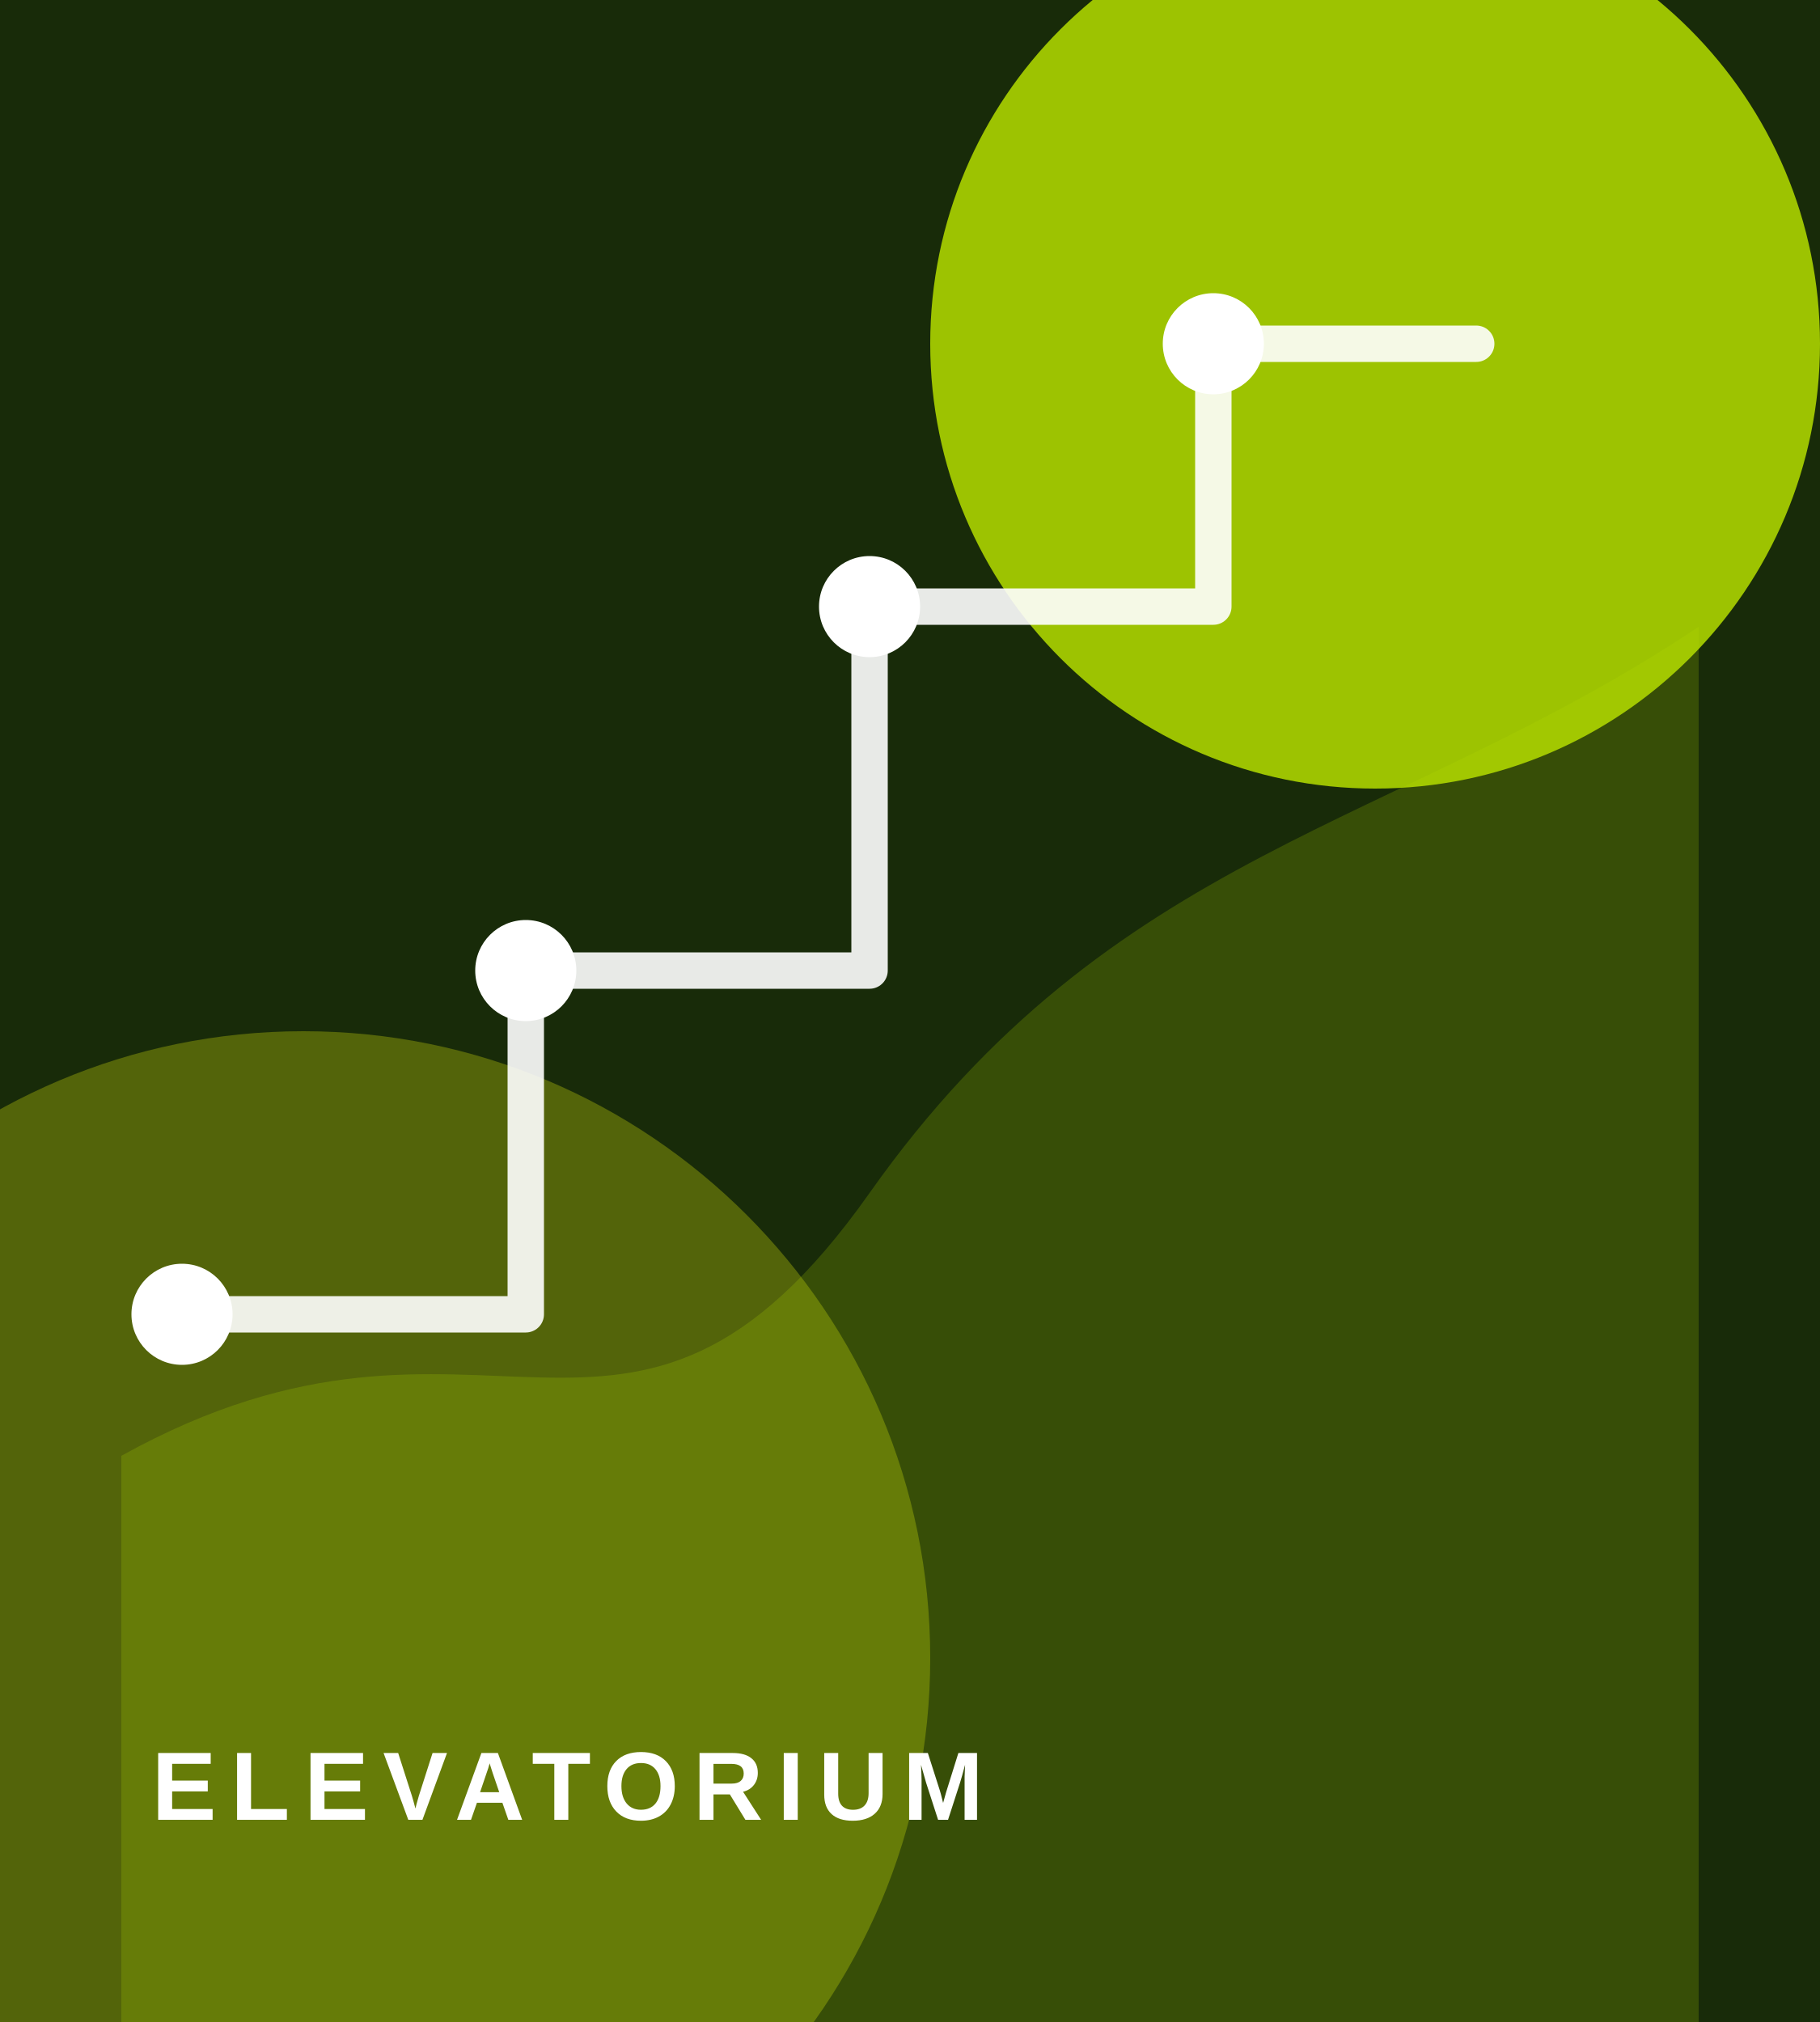
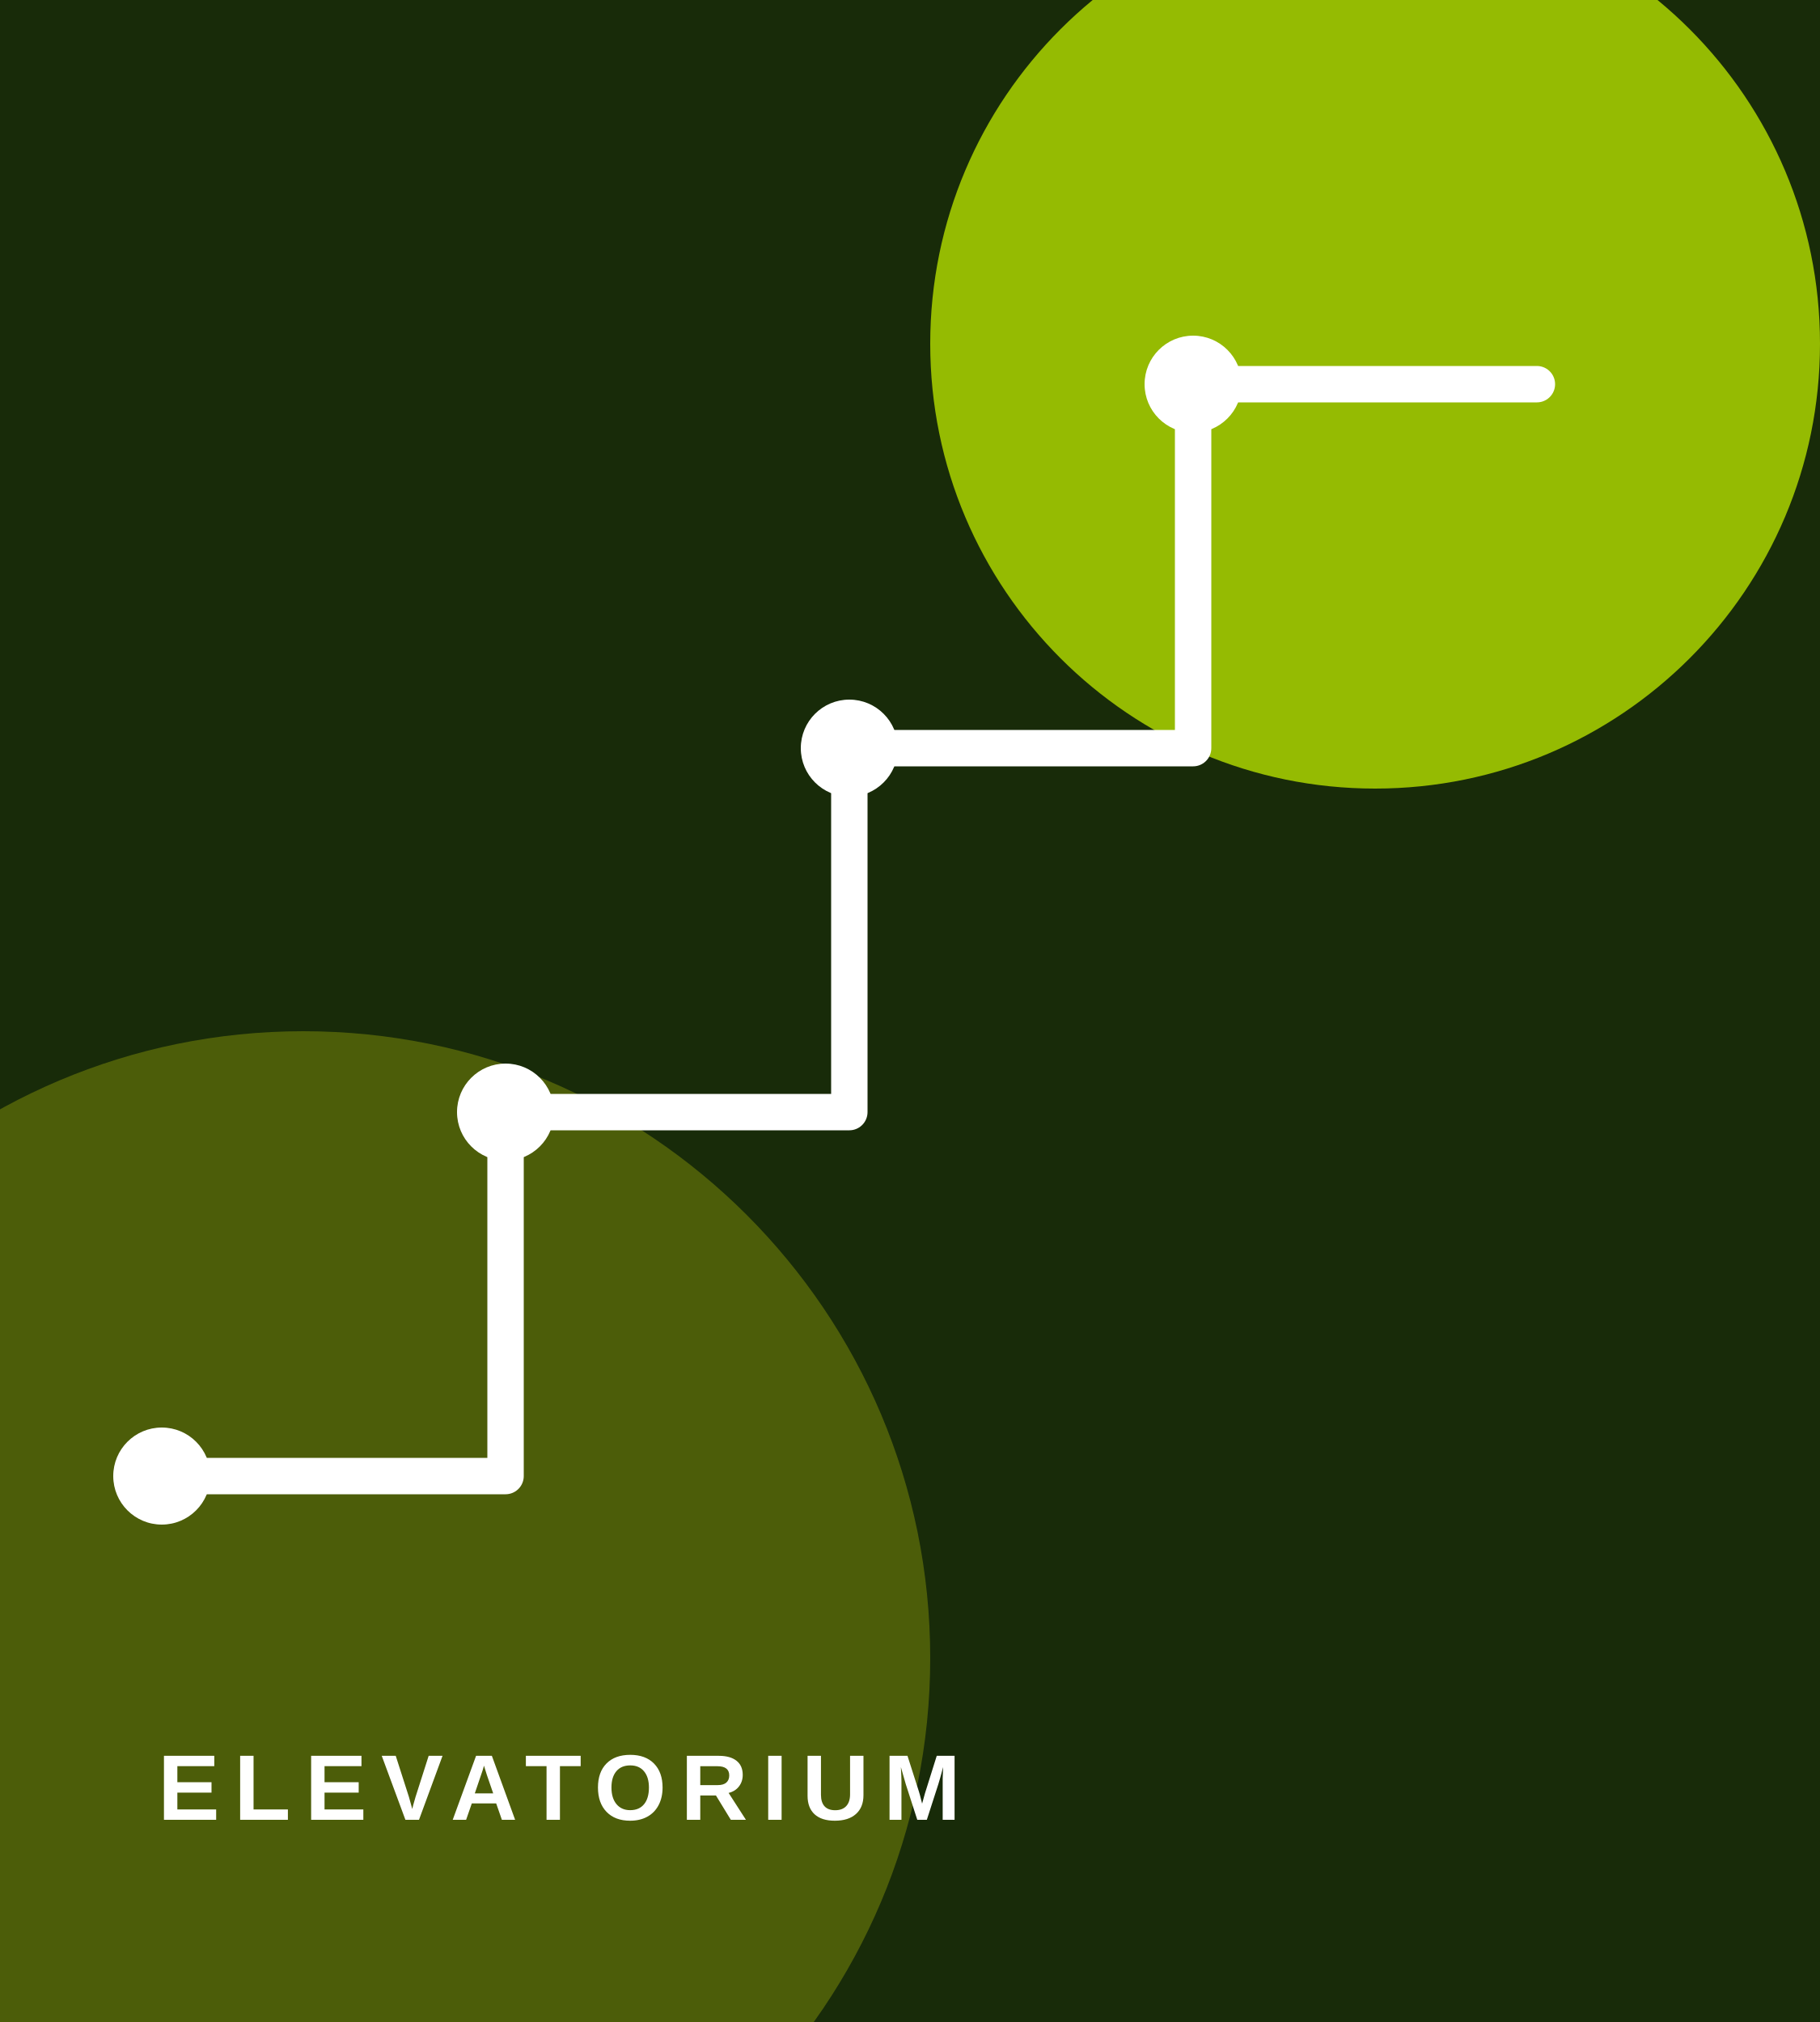
<svg xmlns="http://www.w3.org/2000/svg" viewBox="0 0 900 1000" role="img" aria-labelledby="title desc">
  <rect width="900" height="1000" fill="#182B09" />
-   <circle cx="680" cy="170" r="220" fill="#B4DE00" opacity=".85" />
-   <circle cx="150" cy="820" r="310" fill="#D4DE0C" opacity=".32" />
-   <path d="M60 720C240 620 310 760 430 590s260-180 410-280v690H60z" fill="#B4DE00" opacity=".2" />
-   <path d="M90 650h170V480h170V300h170v-130h130" fill="none" stroke="#fff" stroke-width="18" stroke-linecap="round" stroke-linejoin="round" opacity=".9" />
-   <circle cx="90" cy="650" r="25" fill="#fff" />
-   <circle cx="260" cy="480" r="25" fill="#fff" />
-   <circle cx="430" cy="300" r="25" fill="#fff" />
-   <circle cx="600" cy="170" r="25" fill="#fff" />
-   <text x="75" y="900" fill="#fff" font-family="Arial, sans-serif" font-size="48" font-weight="700" letter-spacing="7">ELEVATORIUM</text>
+   <circle cx="680" cy="170" r="220" fill="#B4DE00" opacity=".8" />
+   <circle cx="150" cy="820" r="310" fill="#D4DE0C" opacity=".28" />
+   <path d="M80 730h170V550h170V370h170V190h170" fill="none" stroke="#fff" stroke-width="18" stroke-linecap="round" stroke-linejoin="round" />
+   <g fill="#fff">
+     <circle cx="80" cy="730" r="24" />
+     <circle cx="250" cy="550" r="24" />
+     <circle cx="420" cy="370" r="24" />
+     <circle cx="590" cy="190" r="24" />
+   </g>
+   <text x="78" y="900" fill="#fff" font-family="Arial,sans-serif" font-size="46" font-weight="700" letter-spacing="7">ELEVATORIUM</text>
</svg>
